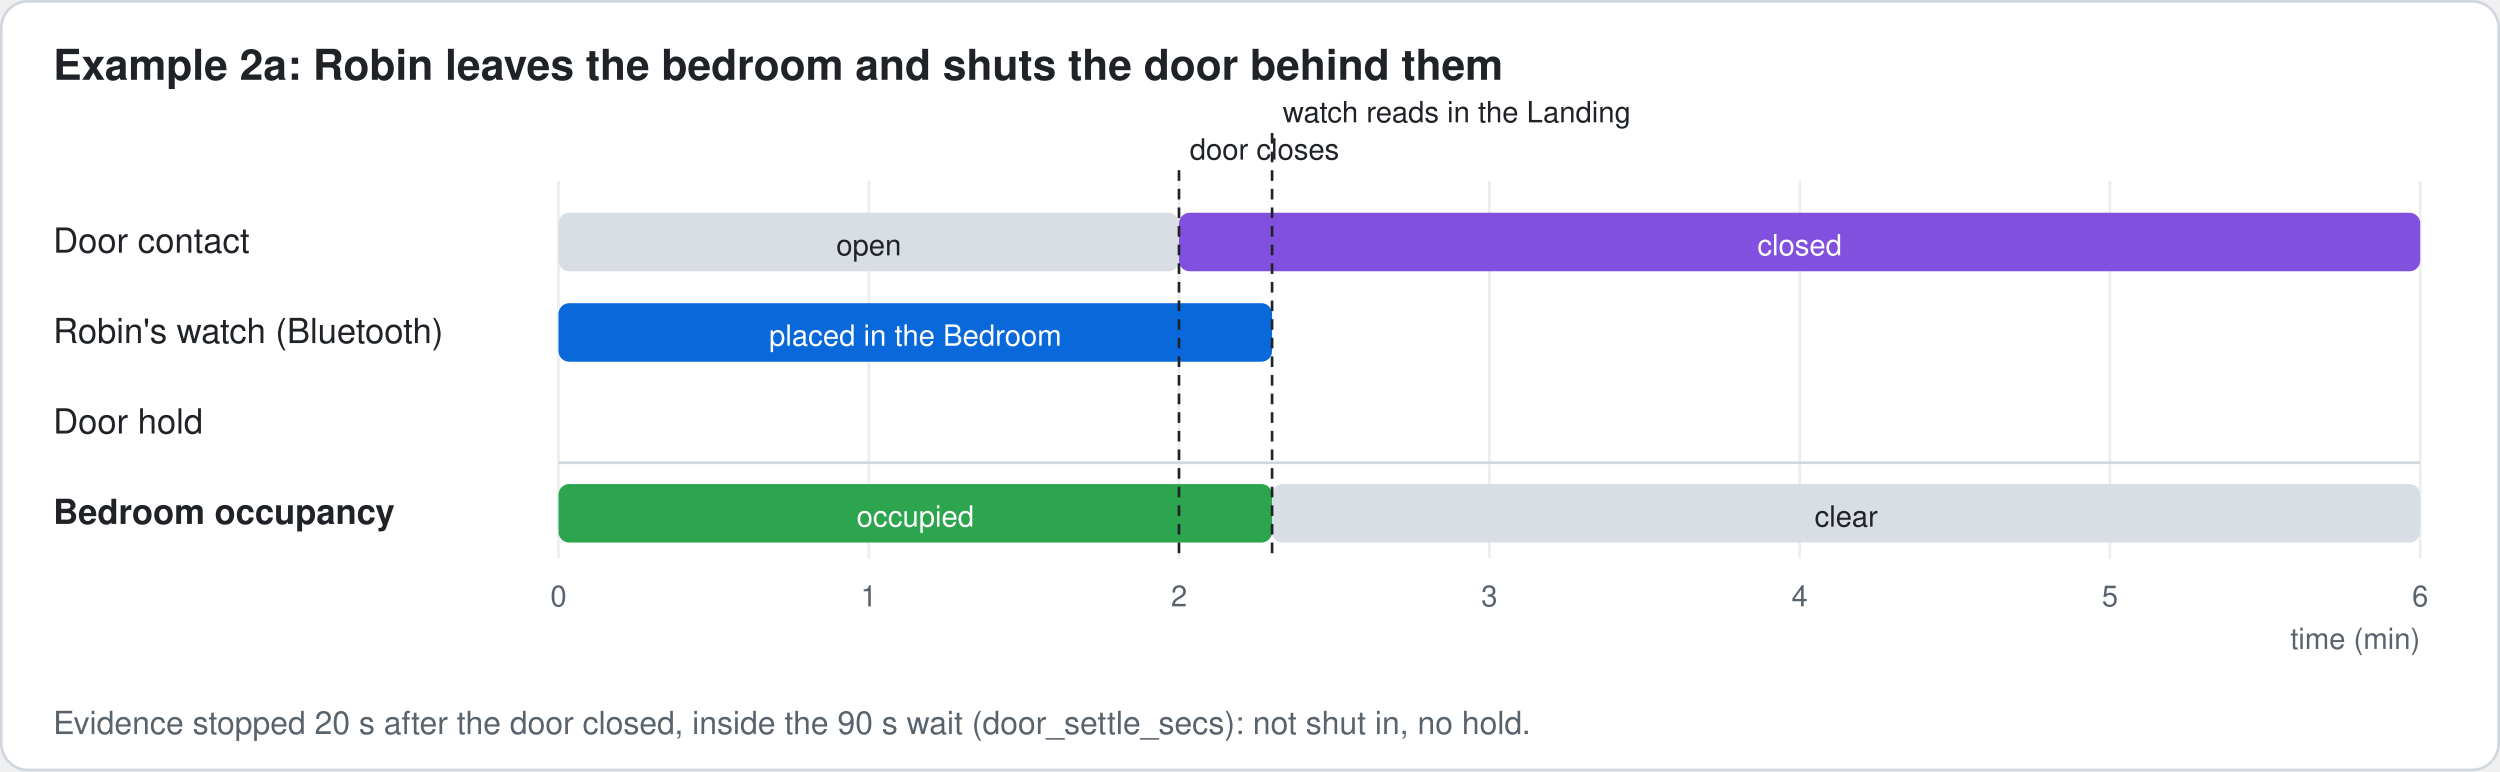
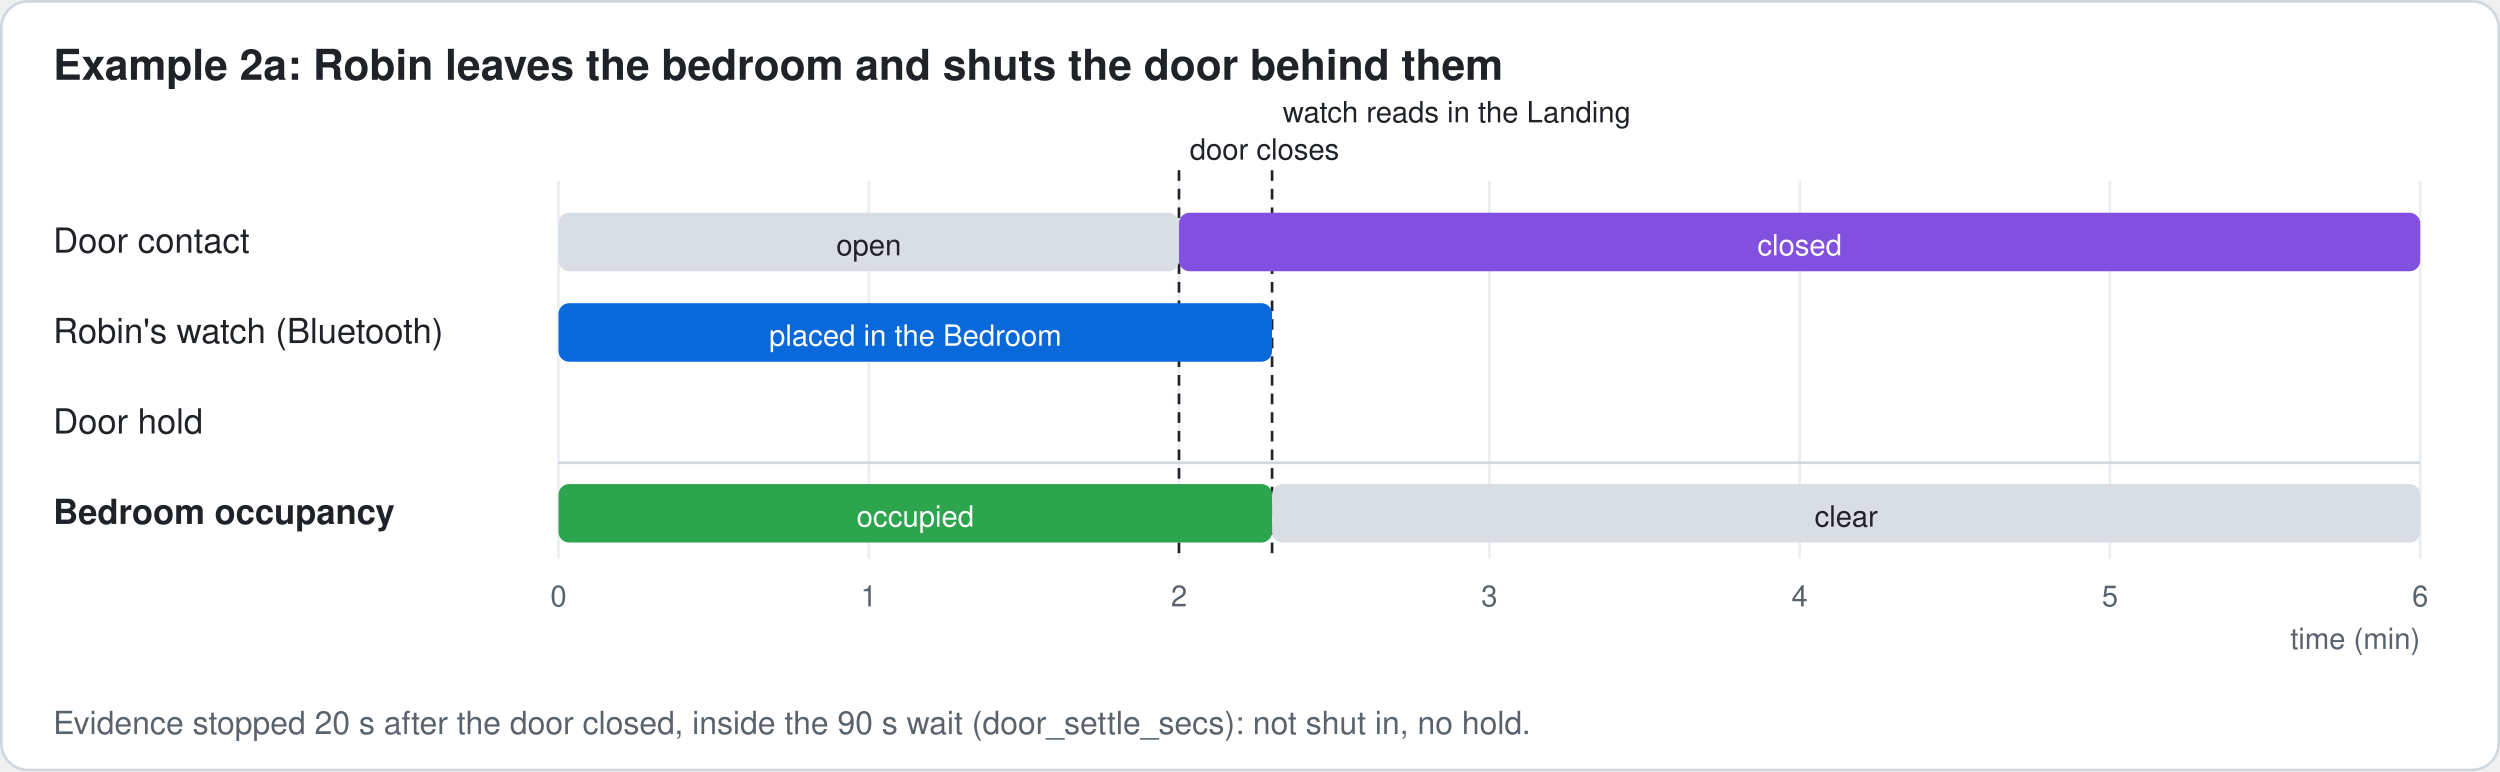
<svg xmlns="http://www.w3.org/2000/svg" width="940" height="290" viewBox="0 0 940 290" role="img" aria-label="Example 2a: Robin leaves the bedroom and shuts the door behind them">
  <rect x="0.5" y="0.5" width="939" height="289" rx="10" fill="#ffffff" stroke="#d0d7de" />
  <text x="20" y="30" font-size="16" fill="#1f2328" text-anchor="start" font-weight="bold" font-family="-apple-system, Segoe UI, Helvetica, Arial, sans-serif">Example 2a: Robin leaves the bedroom and shuts the door behind them</text>
  <line x1="210.0" y1="68" x2="210.0" y2="210" stroke="#eaeef2" />
  <text x="210.0" y="228" font-size="11" fill="#59636e" text-anchor="middle" font-weight="normal" font-family="-apple-system, Segoe UI, Helvetica, Arial, sans-serif">0</text>
  <line x1="326.7" y1="68" x2="326.7" y2="210" stroke="#eaeef2" />
  <text x="326.667" y="228" font-size="11" fill="#59636e" text-anchor="middle" font-weight="normal" font-family="-apple-system, Segoe UI, Helvetica, Arial, sans-serif">1</text>
  <line x1="443.3" y1="68" x2="443.3" y2="210" stroke="#eaeef2" />
  <text x="443.333" y="228" font-size="11" fill="#59636e" text-anchor="middle" font-weight="normal" font-family="-apple-system, Segoe UI, Helvetica, Arial, sans-serif">2</text>
  <line x1="560.0" y1="68" x2="560.0" y2="210" stroke="#eaeef2" />
  <text x="560.0" y="228" font-size="11" fill="#59636e" text-anchor="middle" font-weight="normal" font-family="-apple-system, Segoe UI, Helvetica, Arial, sans-serif">3</text>
  <line x1="676.7" y1="68" x2="676.7" y2="210" stroke="#eaeef2" />
  <text x="676.667" y="228" font-size="11" fill="#59636e" text-anchor="middle" font-weight="normal" font-family="-apple-system, Segoe UI, Helvetica, Arial, sans-serif">4</text>
  <line x1="793.3" y1="68" x2="793.3" y2="210" stroke="#eaeef2" />
  <text x="793.333" y="228" font-size="11" fill="#59636e" text-anchor="middle" font-weight="normal" font-family="-apple-system, Segoe UI, Helvetica, Arial, sans-serif">5</text>
  <line x1="910.0" y1="68" x2="910.0" y2="210" stroke="#eaeef2" />
  <text x="910.0" y="228" font-size="11" fill="#59636e" text-anchor="middle" font-weight="normal" font-family="-apple-system, Segoe UI, Helvetica, Arial, sans-serif">6</text>
  <text x="910" y="244" font-size="11" fill="#59636e" text-anchor="end" font-weight="normal" font-family="-apple-system, Segoe UI, Helvetica, Arial, sans-serif">time (min)</text>
+   <line x1="443.3" y1="64" x2="443.3" y2="210" stroke="#1f2328" stroke-dasharray="4 3" />
+   <line x1="478.3" y1="50" x2="478.3" y2="210" stroke="#1f2328" stroke-dasharray="4 3" />
  <text x="20" y="95" font-size="13" fill="#1f2328" text-anchor="start" font-weight="normal" font-family="-apple-system, Segoe UI, Helvetica, Arial, sans-serif">Door contact</text>
  <rect x="210.0" y="80" width="233.3" height="22" rx="4" fill="#d8dee4" />
  <text x="326.667" y="96" font-size="11" fill="#1f2328" text-anchor="middle" font-weight="normal" font-family="-apple-system, Segoe UI, Helvetica, Arial, sans-serif">open</text>
  <rect x="443.3" y="80" width="466.7" height="22" rx="4" fill="#8250df" />
  <text x="676.667" y="96" font-size="11" fill="#ffffff" text-anchor="middle" font-weight="normal" font-family="-apple-system, Segoe UI, Helvetica, Arial, sans-serif">closed</text>
  <text x="20" y="129" font-size="13" fill="#1f2328" text-anchor="start" font-weight="normal" font-family="-apple-system, Segoe UI, Helvetica, Arial, sans-serif">Robin's watch (Bluetooth)</text>
  <rect x="210.0" y="114" width="268.3" height="22" rx="4" fill="#0969da" />
  <text x="344.167" y="130" font-size="11" fill="#ffffff" text-anchor="middle" font-weight="normal" font-family="-apple-system, Segoe UI, Helvetica, Arial, sans-serif">placed in the Bedroom</text>
  <text x="20" y="163" font-size="13" fill="#1f2328" text-anchor="start" font-weight="normal" font-family="-apple-system, Segoe UI, Helvetica, Arial, sans-serif">Door hold</text>
  <text x="20" y="197" font-size="13" fill="#1f2328" text-anchor="start" font-weight="bold" font-family="-apple-system, Segoe UI, Helvetica, Arial, sans-serif">Bedroom occupancy</text>
  <line x1="210" y1="174" x2="910" y2="174" stroke="#d0d7de" />
  <rect x="210.0" y="182" width="268.3" height="22" rx="4" fill="#2da44e" />
  <text x="344.167" y="198" font-size="11" fill="#ffffff" text-anchor="middle" font-weight="normal" font-family="-apple-system, Segoe UI, Helvetica, Arial, sans-serif">occupied</text>
  <rect x="478.3" y="182" width="431.7" height="22" rx="4" fill="#d8dee4" />
  <text x="694.167" y="198" font-size="11" fill="#1f2328" text-anchor="middle" font-weight="normal" font-family="-apple-system, Segoe UI, Helvetica, Arial, sans-serif">clear</text>
-   <line x1="443.3" y1="64" x2="443.3" y2="210" stroke="#1f2328" stroke-dasharray="4 3" />
+   <rect x="445.3" y="49" width="72.2" height="14" fill="#ffffff" />
  <text x="447.333" y="60" font-size="11" fill="#1f2328" text-anchor="start" font-weight="normal" font-family="-apple-system, Segoe UI, Helvetica, Arial, sans-serif">door closes</text>
-   <line x1="478.3" y1="50" x2="478.3" y2="210" stroke="#1f2328" stroke-dasharray="4 3" />
+   <rect x="480.3" y="35" width="165.2" height="14" fill="#ffffff" />
  <text x="482.333" y="46" font-size="11" fill="#1f2328" text-anchor="start" font-weight="normal" font-family="-apple-system, Segoe UI, Helvetica, Arial, sans-serif">watch reads in the Landing</text>
  <text x="20" y="276" font-size="12" fill="#59636e" text-anchor="start" font-weight="normal" font-family="-apple-system, Segoe UI, Helvetica, Arial, sans-serif">Evidence stopped 20 s after the door closed, inside the 90 s wait (door_settle_secs): not shut in, no hold.</text>
</svg>
